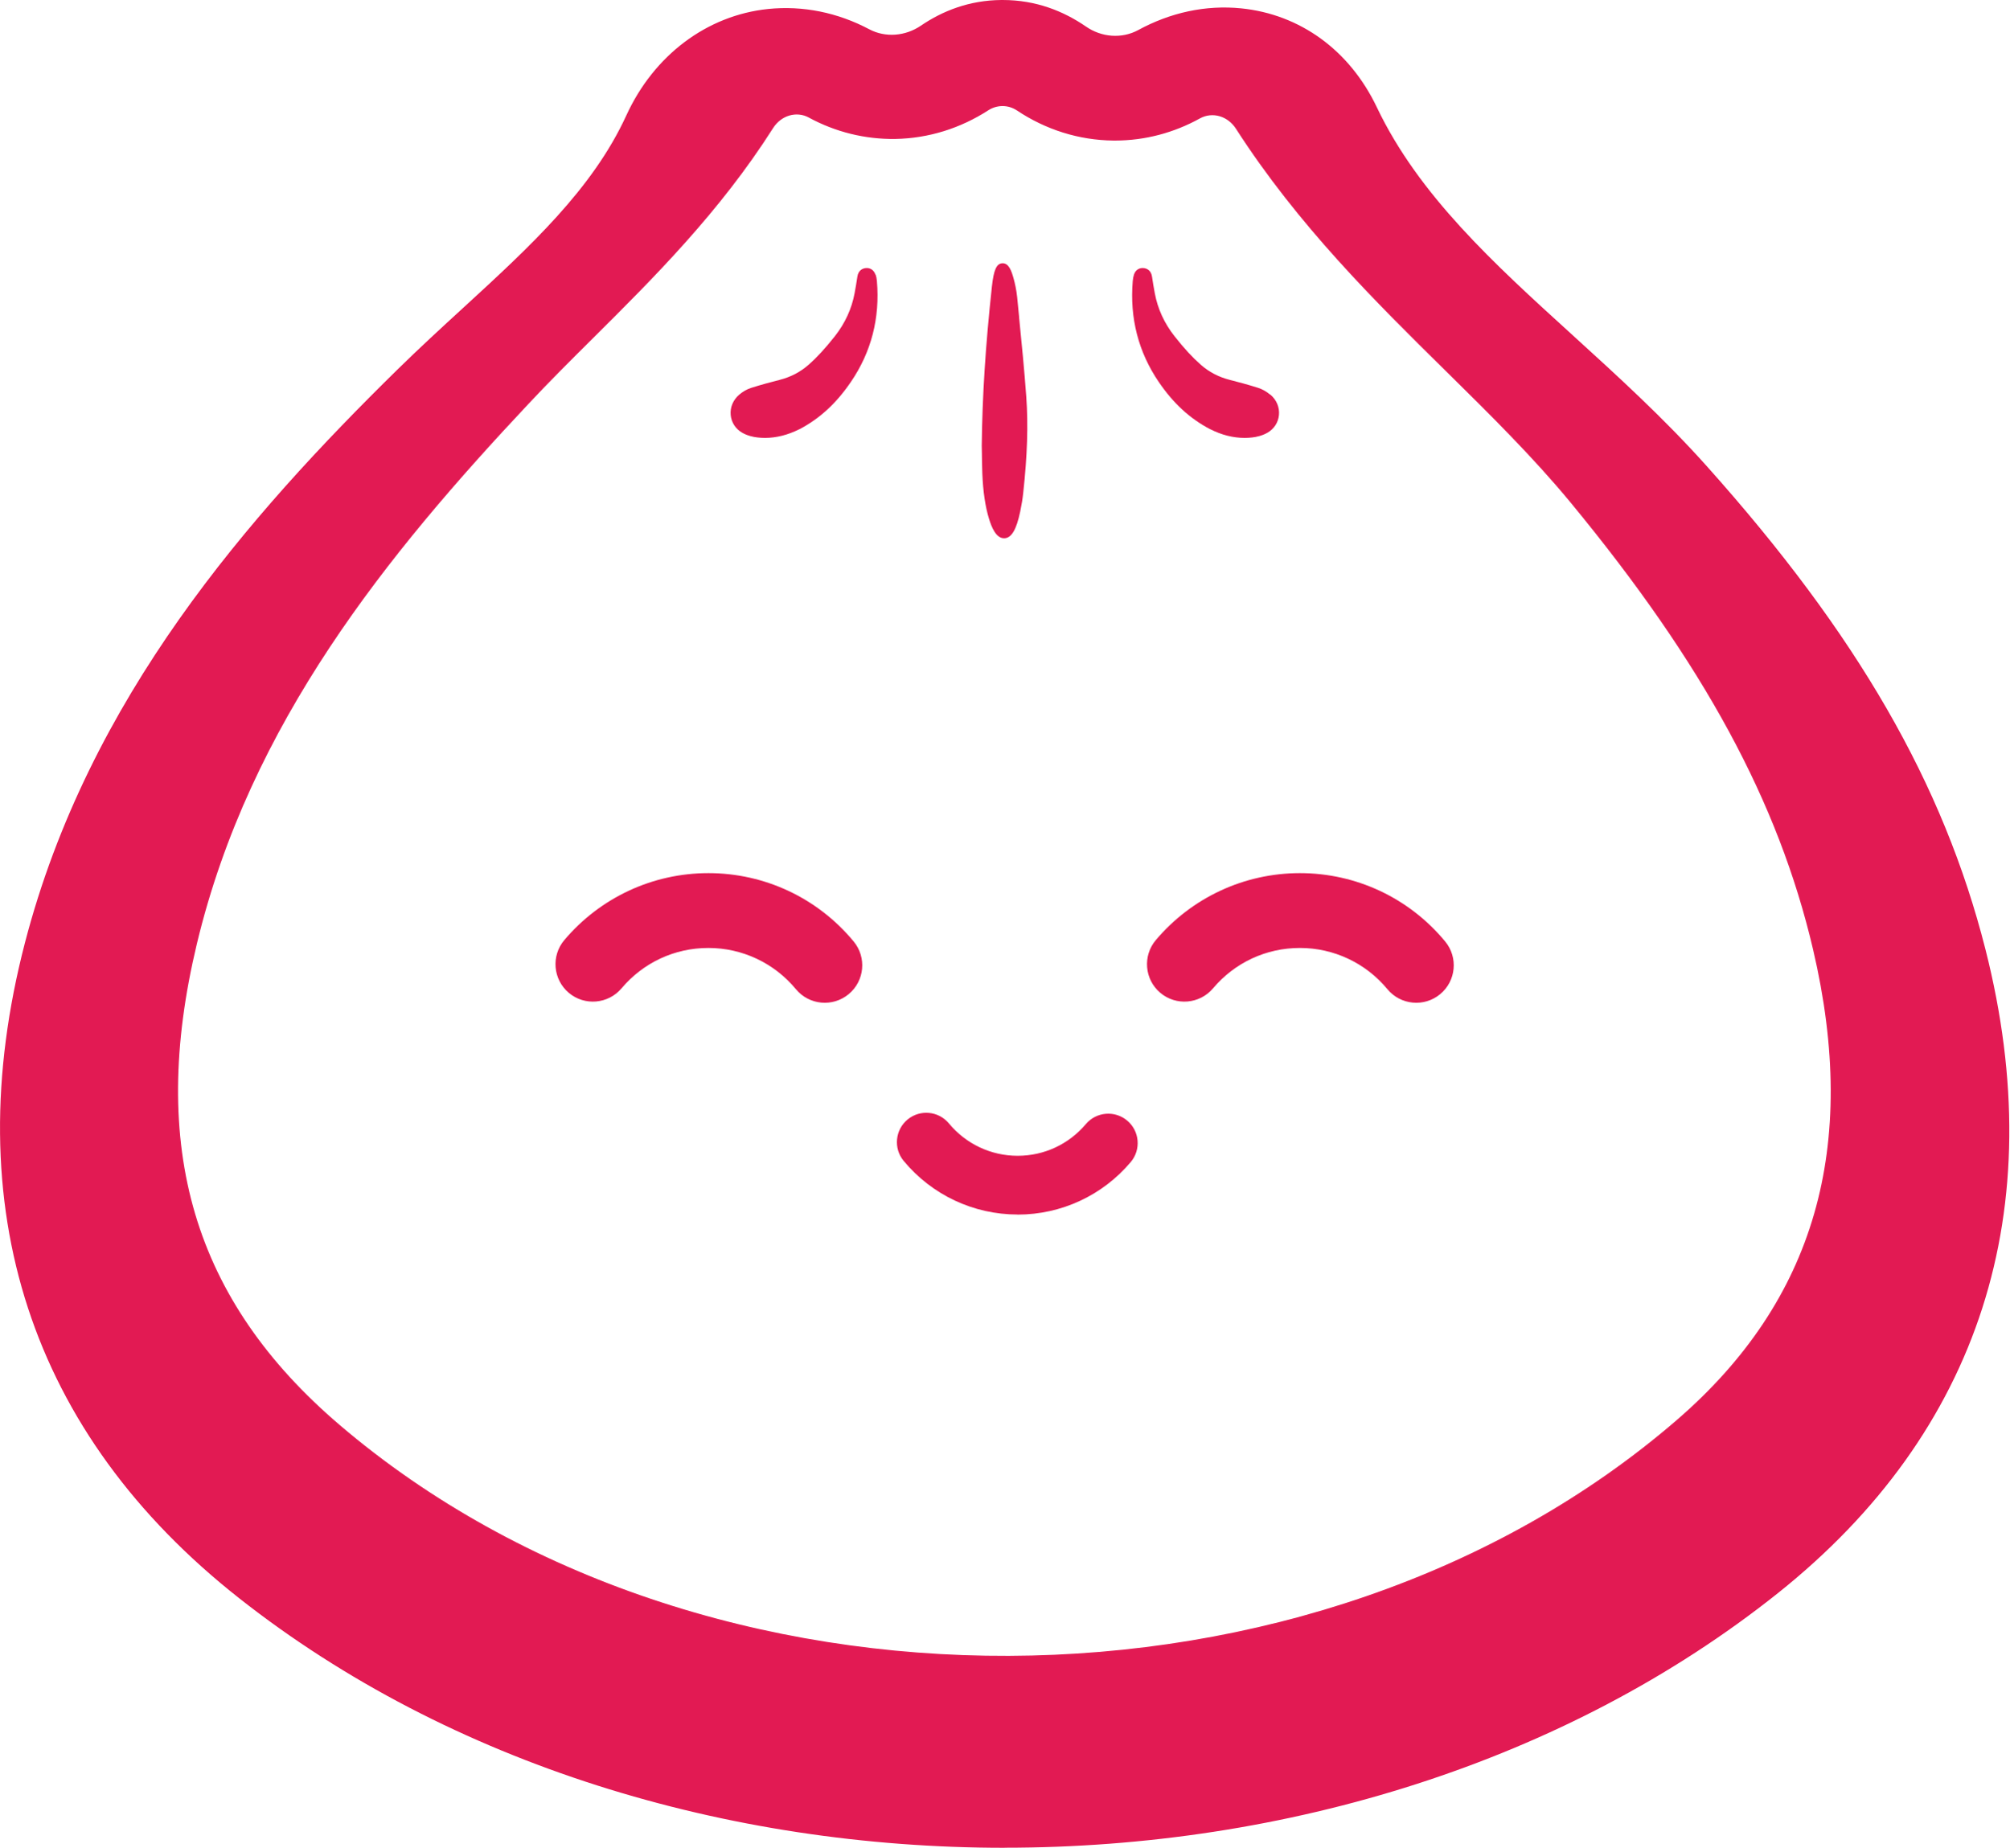
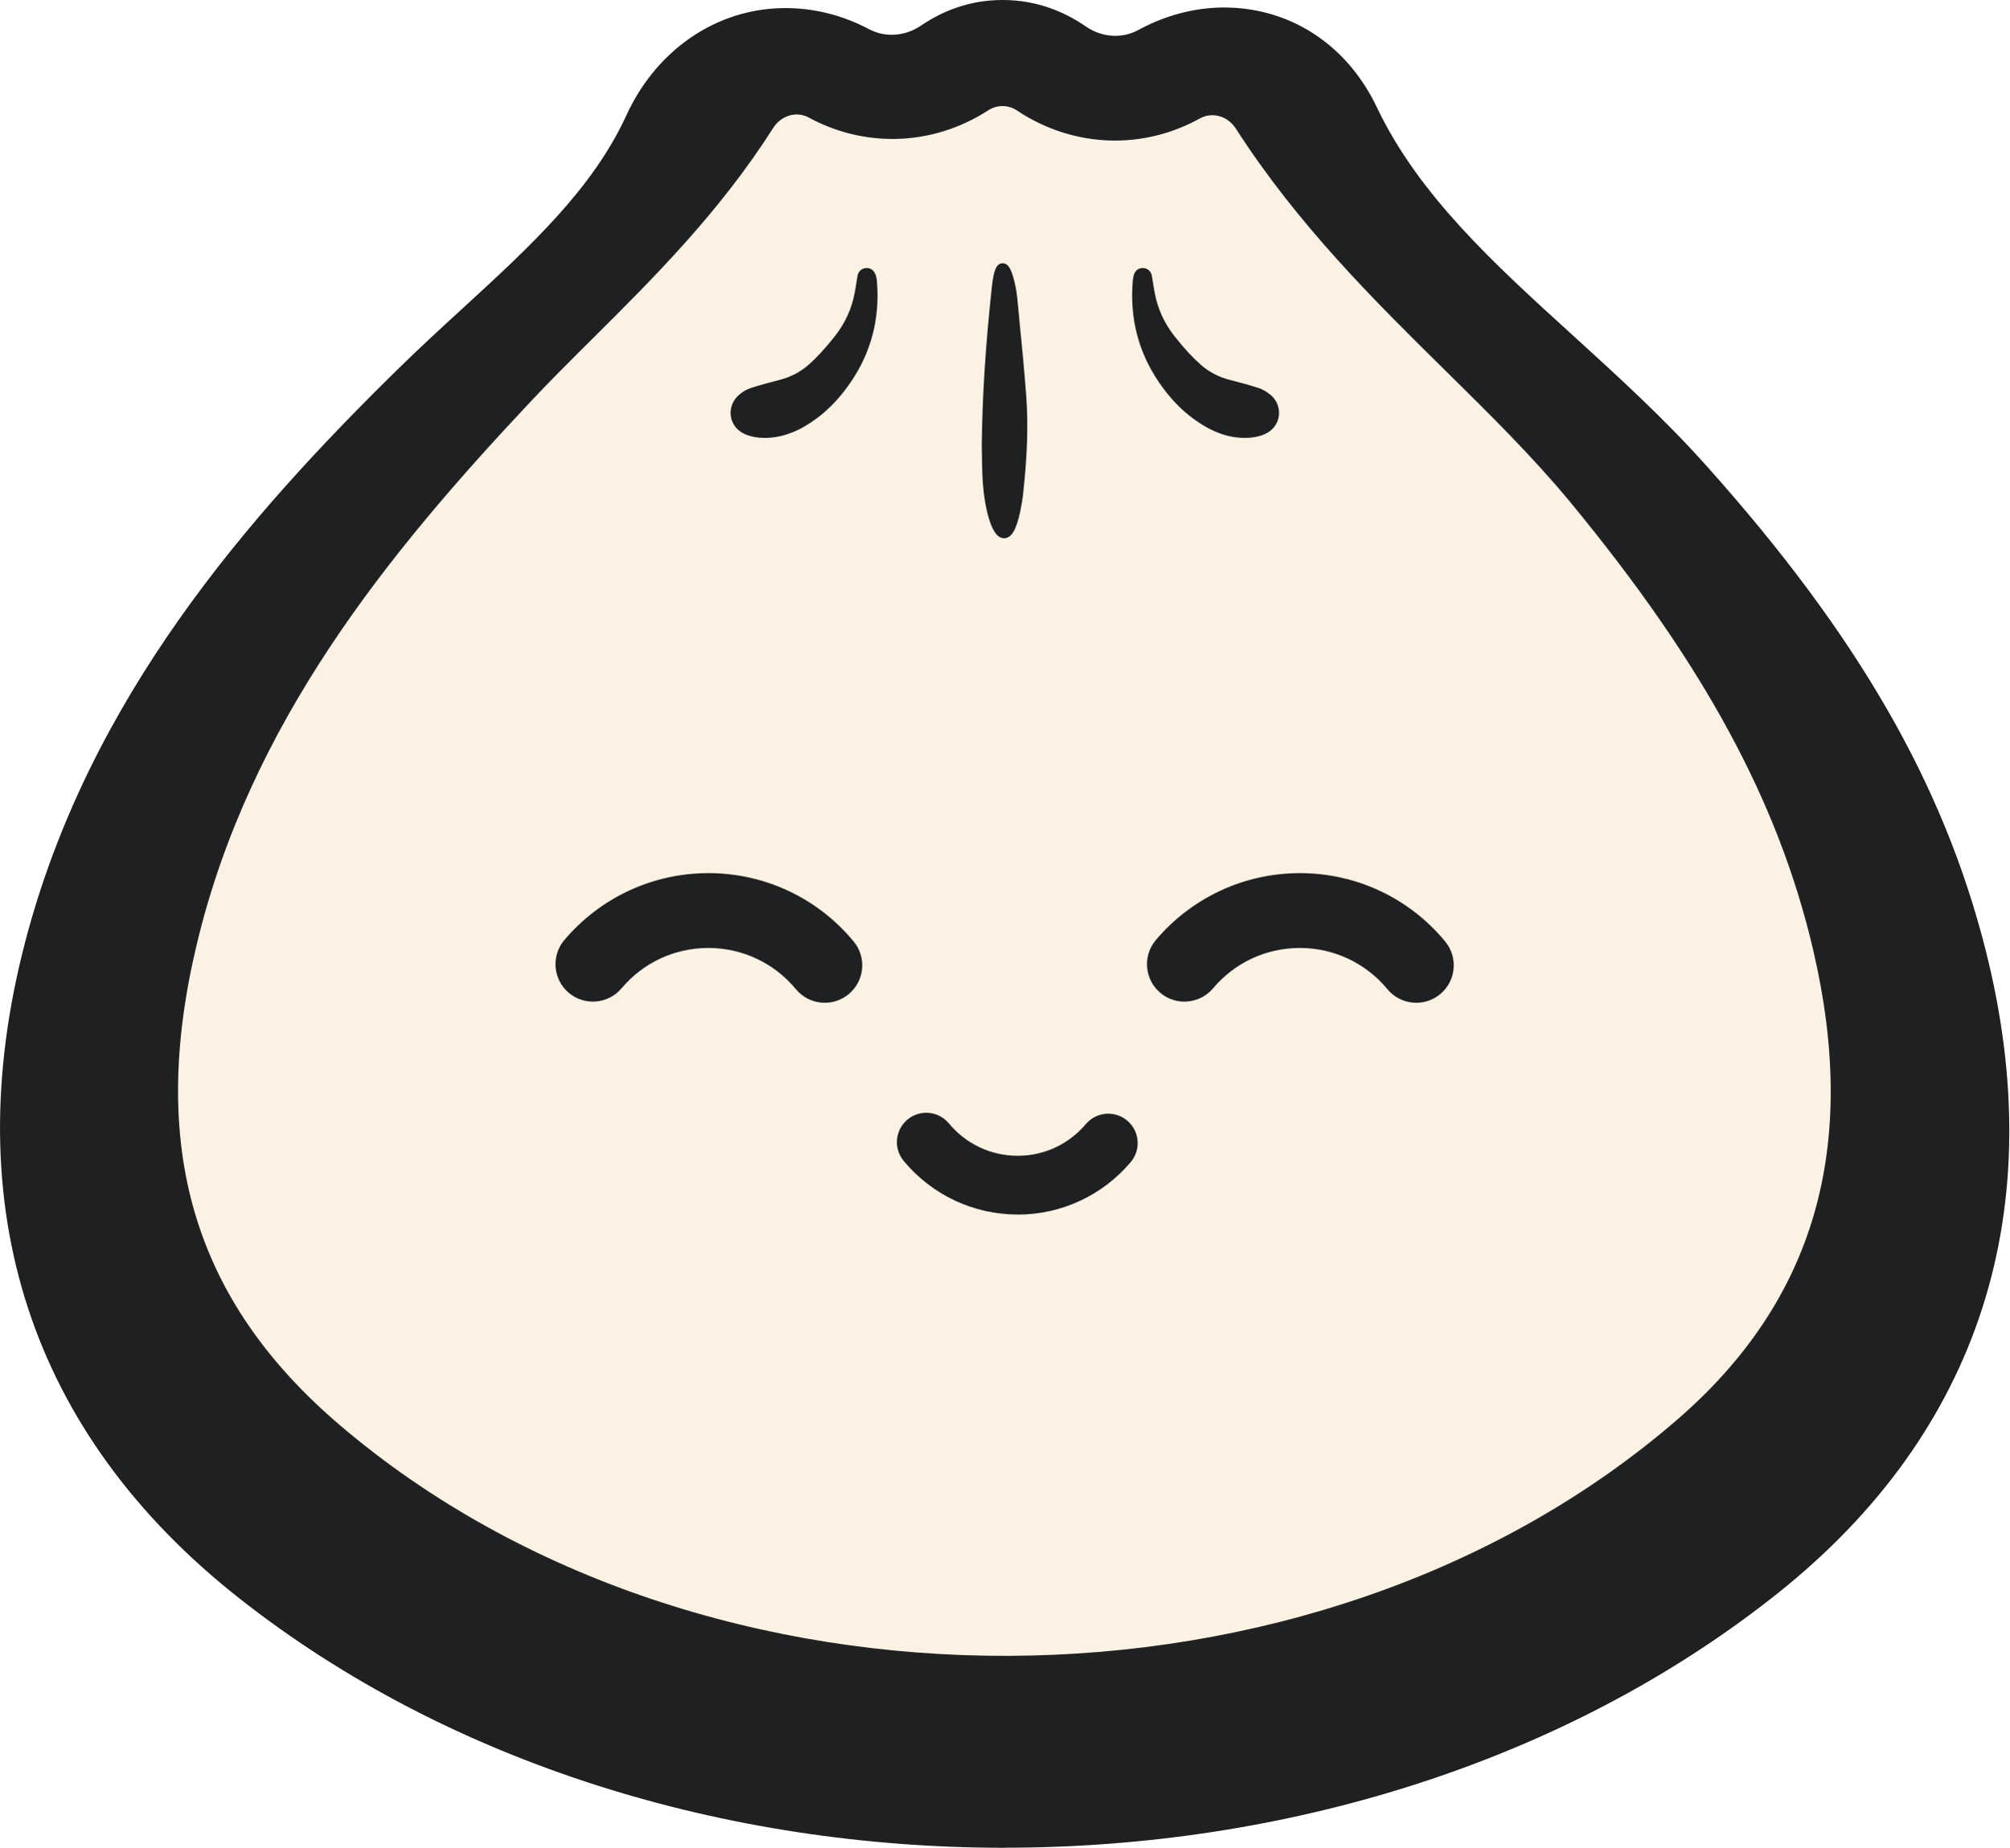
- <svg xmlns="http://www.w3.org/2000/svg" id="Layer_2" data-name="Layer 2" viewBox="0 0 310.83 285.93">
-   <defs>
-     <style>
-       .cls-1 {
-         fill: #e21a53;
-       }
-     </style>
-   </defs>
-   <g id="Layer_1-2" data-name="Layer 1">
+ <svg width="310.83" height="285.93" viewBox="0 0 310.83 285.93">
+   <path d="M155.41,268.65c-39.12,0-78.22-11.73-108.06-35.23-29.51-23.23-39.98-55.24-30.28-92.57,9-34.67,31.62-60.37,52.56-80.95,3.1-3.05,6.26-5.94,9.31-8.74,9.41-8.64,18.3-16.8,23.06-27.19,3.9-8.51,11.38-14.14,20.02-15.05,4.93-.51,9.85,.51,14.3,2.87,2.31,1.22,5.11,.97,7.27-.5,3.07-2.08,6.84-3.6,11.39-3.63,.06,0,.12,0,.17,0,4.72,0,8.61,1.58,11.78,3.76,2.18,1.51,5.03,1.75,7.36,.48,4.54-2.47,9.54-3.57,14.53-3.07,8.36,.85,15.34,5.94,19.17,13.97,5.91,12.41,16.47,22.02,27.65,32.2,6.34,5.77,12.9,11.75,18.97,18.53,21.25,23.78,33.38,44.82,39.32,68.21,9.34,36.77-.79,68.22-29.28,90.94-30.06,23.97-69.65,35.97-109.22,35.98Z" fill="#fbf2e3" />
+   <g>
+     <path d="M155.4,285.93c-42.86,0-85.69-12.85-118.38-38.6C4.7,221.88-6.77,186.81,3.85,145.92,13.71,107.94,38.49,79.78,61.43,57.24c3.4-3.34,6.85-6.51,10.2-9.58,10.31-9.46,20.04-18.4,25.26-29.79,4.27-9.33,12.47-15.49,21.93-16.48,5.4-.56,10.79,.56,15.66,3.14,2.53,1.34,5.6,1.06,7.97-.55C145.8,1.7,149.93,.04,154.92,0c.06,0,.13,0,.19,0,5.17,0,9.44,1.73,12.91,4.12,2.39,1.65,5.51,1.92,8.07,.53,4.97-2.71,10.45-3.91,15.91-3.36,9.16,.93,16.81,6.51,21,15.3,6.48,13.6,18.04,24.13,30.29,35.27,6.95,6.33,14.14,12.87,20.78,20.3,23.28,26.05,36.57,49.1,43.08,74.72,10.23,40.28-.86,74.73-32.08,99.63-32.93,26.26-76.31,39.41-119.65,39.41ZM125.13,18.19c-1.94-1.05-4.3-.31-5.53,1.63-8.27,13.01-18.52,23.22-27.86,32.51-3.49,3.47-6.79,6.75-9.95,10.13-21.83,23.25-43.15,49.46-51.33,83.57-7.55,31.51-.53,55.17,22.09,74.48,56.18,47.94,150.92,47.58,206.88-.79,21.33-18.44,28.22-42.25,21.06-72.79-5.36-22.87-16.92-44.19-37.48-69.13-5.79-7.02-12.41-13.56-19.43-20.48-10.86-10.71-22.8-22.5-32.38-37.41-1.25-1.94-3.62-2.66-5.56-1.59-4.01,2.22-8.5,3.43-13.14,3.43-.08,0-.16,0-.24,0-5.36-.05-10.51-1.7-14.94-4.66-1.35-.9-3.07-.9-4.43-.02-4.29,2.77-9.23,4.34-14.37,4.43-4.73,.07-9.3-1.09-13.38-3.3Zm6.75-5.11s0,0,0,0h0Z" fill="#1e2022" />
    <g>
-       <path class="cls-1" d="M155.4,285.93c-42.86,0-85.69-12.85-118.38-38.6C4.7,221.88-6.77,186.81,3.85,145.92,13.71,107.94,38.49,79.78,61.43,57.24c3.4-3.34,6.85-6.51,10.2-9.58,10.31-9.46,20.04-18.4,25.26-29.79,4.27-9.33,12.47-15.49,21.93-16.48,5.4-.56,10.79,.56,15.66,3.14,2.53,1.34,5.6,1.06,7.97-.55C145.8,1.7,149.93,.04,154.92,0c.06,0,.13,0,.19,0,5.17,0,9.44,1.73,12.91,4.12,2.39,1.65,5.51,1.92,8.07,.53,4.97-2.71,10.45-3.91,15.91-3.36,9.16,.93,16.81,6.51,21,15.3,6.48,13.6,18.04,24.13,30.29,35.27,6.95,6.33,14.14,12.87,20.78,20.3,23.28,26.05,36.57,49.1,43.08,74.72,10.23,40.28-.86,74.73-32.08,99.63-32.93,26.26-76.31,39.41-119.65,39.41ZM125.13,18.19c-1.94-1.05-4.3-.31-5.53,1.63-8.27,13.01-18.52,23.22-27.86,32.51-3.49,3.47-6.79,6.75-9.95,10.13-21.83,23.25-43.15,49.46-51.33,83.57-7.55,31.51-.53,55.17,22.09,74.48,56.18,47.94,150.92,47.58,206.88-.79,21.33-18.44,28.22-42.25,21.06-72.79-5.36-22.87-16.92-44.19-37.48-69.13-5.79-7.02-12.41-13.56-19.43-20.48-10.86-10.71-22.8-22.5-32.38-37.41-1.25-1.94-3.62-2.66-5.56-1.59-4.01,2.22-8.5,3.43-13.14,3.43-.08,0-.16,0-.24,0-5.36-.05-10.51-1.7-14.94-4.66-1.35-.9-3.07-.9-4.43-.02-4.29,2.77-9.23,4.34-14.37,4.43-4.73,.07-9.3-1.09-13.38-3.3Zm6.75-5.11s0,0,0,0h0Z" />
-       <g>
-         <path class="cls-1" d="M135.43,42.49c-.24-.72-.85-1.11-1.57-1-.39,.06-1.07,.31-1.22,1.31-.13,.86-.27,1.72-.43,2.57-.45,2.42-1.48,4.65-3.05,6.65-1.51,1.91-2.77,3.28-4.09,4.44-1.28,1.12-2.74,1.88-4.45,2.32-1.33,.34-2.91,.76-4.44,1.25-.63,.2-1.27,.57-1.82,1.04-.95,.81-1.43,1.96-1.32,3.15,.11,1.15,.75,2.15,1.78,2.74,.82,.47,1.72,.66,2.34,.73,.4,.05,.8,.07,1.2,.07,1.74,0,3.52-.45,5.3-1.34h.02c3.15-1.67,5.68-3.99,7.94-7.3,3.17-4.63,4.53-9.89,4.04-15.64-.03-.38-.1-.7-.2-1Z" />
-         <path class="cls-1" d="M196.5,61.07c-.55-.47-1.2-.84-1.82-1.04-1.53-.49-3.11-.91-4.44-1.25-1.71-.44-3.17-1.2-4.45-2.32-1.32-1.16-2.59-2.53-4.09-4.44-1.57-1.99-2.6-4.23-3.05-6.65-.16-.85-.3-1.71-.43-2.57-.15-1-.83-1.25-1.22-1.31-.72-.11-1.34,.28-1.57,1-.1,.3-.16,.64-.19,1-.48,5.75,.88,11.01,4.04,15.64,2.26,3.31,4.79,5.63,7.94,7.29h.02c1.78,.9,3.55,1.34,5.3,1.34,.4,0,.8-.02,1.2-.07,.62-.07,1.52-.26,2.34-.73,1.03-.59,1.67-1.59,1.78-2.74,.11-1.19-.37-2.34-1.32-3.15Z" />
-         <path class="cls-1" d="M157.67,49.14l-.31-3.15c-.12-1.17-.36-2.19-.54-2.85-.33-1.2-.75-2.48-1.79-2.4-.88,.07-1.3,1.05-1.58,3.6-1,9.29-1.48,16.89-1.57,24.63l.02,1.04c.01,.96,.03,2.13,.07,3.28,.11,2.77,.46,5.12,1.03,6.98,.4,1.3,1.08,3.02,2.33,3.02,.02,0,.04,0,.06,0,1.1-.05,1.85-1.32,2.44-4.13,.21-.99,.37-1.97,.47-2.92,.63-5.79,.78-10.49,.47-14.82-.3-4.16-.71-8.29-1.11-12.29Z" />
-       </g>
-       <g>
-         <path class="cls-1" d="M157.44,187.94c-6.84,0-13.27-3.03-17.64-8.3-1.6-1.93-1.33-4.8,.6-6.4,1.93-1.6,4.8-1.33,6.4,.6,2.63,3.18,6.51,5.01,10.63,5.01s7.92-1.79,10.55-4.9c1.62-1.92,4.49-2.16,6.41-.54,1.92,1.62,2.16,4.49,.54,6.41-4.36,5.17-10.74,8.13-17.5,8.13Z" />
-         <path class="cls-1" d="M109.59,135.11c8.72,0,16.91,3.85,22.47,10.57,2.04,2.46,1.7,6.12-.77,8.16-2.46,2.04-6.12,1.7-8.16-.77-3.35-4.05-8.29-6.38-13.54-6.38s-10.09,2.28-13.44,6.25c-2.06,2.44-5.72,2.75-8.16,.69-2.44-2.06-2.75-5.72-.69-8.16,5.56-6.58,13.68-10.36,22.29-10.36Z" />
-         <path class="cls-1" d="M201.1,135.11c8.72,0,16.91,3.85,22.47,10.57,2.04,2.46,1.7,6.12-.77,8.16-2.46,2.04-6.12,1.7-8.16-.77-3.35-4.05-8.29-6.38-13.54-6.38s-10.09,2.28-13.44,6.25c-2.06,2.44-5.72,2.75-8.16,.69-2.44-2.06-2.75-5.72-.69-8.16,5.56-6.58,13.68-10.36,22.29-10.36Z" />
-       </g>
+       <path d="M135.43,42.49c-.24-.72-.85-1.11-1.57-1-.39,.06-1.07,.31-1.22,1.31-.13,.86-.27,1.72-.43,2.57-.45,2.42-1.48,4.65-3.05,6.65-1.51,1.91-2.77,3.28-4.09,4.44-1.28,1.12-2.74,1.88-4.45,2.32-1.33,.34-2.91,.76-4.44,1.25-.63,.2-1.27,.57-1.82,1.04-.95,.81-1.43,1.96-1.32,3.15,.11,1.15,.75,2.15,1.78,2.74,.82,.47,1.72,.66,2.34,.73,.4,.05,.8,.07,1.2,.07,1.74,0,3.52-.45,5.3-1.34h.02c3.15-1.67,5.68-3.99,7.94-7.3,3.17-4.63,4.53-9.89,4.04-15.64-.03-.38-.1-.7-.2-1Z" fill="#1e2022" />
+       <path d="M196.5,61.07c-.55-.47-1.2-.84-1.82-1.04-1.53-.49-3.11-.91-4.44-1.25-1.71-.44-3.17-1.2-4.45-2.32-1.32-1.16-2.59-2.53-4.09-4.44-1.57-1.99-2.6-4.23-3.05-6.65-.16-.85-.3-1.71-.43-2.57-.15-1-.83-1.25-1.22-1.31-.72-.11-1.34,.28-1.57,1-.1,.3-.16,.64-.19,1-.48,5.75,.88,11.01,4.04,15.64,2.26,3.31,4.79,5.63,7.94,7.29h.02c1.78,.9,3.55,1.34,5.3,1.34,.4,0,.8-.02,1.2-.07,.62-.07,1.52-.26,2.34-.73,1.03-.59,1.67-1.59,1.78-2.74,.11-1.19-.37-2.34-1.32-3.15Z" fill="#1e2022" />
+       <path d="M157.67,49.14l-.31-3.15c-.12-1.17-.36-2.19-.54-2.85-.33-1.2-.75-2.48-1.79-2.4-.88,.07-1.3,1.05-1.58,3.6-1,9.29-1.48,16.89-1.57,24.63l.02,1.04c.01,.96,.03,2.13,.07,3.28,.11,2.77,.46,5.12,1.03,6.98,.4,1.3,1.08,3.02,2.33,3.02,.02,0,.04,0,.06,0,1.1-.05,1.85-1.32,2.44-4.13,.21-.99,.37-1.97,.47-2.92,.63-5.79,.78-10.49,.47-14.82-.3-4.16-.71-8.29-1.11-12.29Z" fill="#1e2022" />
+     </g>
+     <g>
+       <path d="M157.44,187.94c-6.84,0-13.27-3.03-17.64-8.3-1.6-1.93-1.33-4.8,.6-6.4,1.93-1.6,4.8-1.33,6.4,.6,2.63,3.18,6.51,5.01,10.63,5.01s7.92-1.79,10.55-4.9c1.62-1.92,4.49-2.16,6.41-.54,1.92,1.62,2.16,4.49,.54,6.41-4.36,5.17-10.74,8.13-17.5,8.13Z" fill="#1e2022" />
+       <path d="M109.59,135.11c8.72,0,16.91,3.85,22.47,10.57,2.04,2.46,1.7,6.12-.77,8.16-2.46,2.04-6.12,1.7-8.16-.77-3.35-4.05-8.29-6.38-13.54-6.38s-10.09,2.28-13.44,6.25c-2.06,2.44-5.72,2.75-8.16,.69-2.44-2.06-2.75-5.72-.69-8.16,5.56-6.58,13.68-10.36,22.29-10.36Z" fill="#1e2022" />
+       <path d="M201.1,135.11c8.72,0,16.91,3.85,22.47,10.57,2.04,2.46,1.7,6.12-.77,8.16-2.46,2.04-6.12,1.7-8.16-.77-3.35-4.05-8.29-6.38-13.54-6.38s-10.09,2.28-13.44,6.25c-2.06,2.44-5.72,2.75-8.16,.69-2.44-2.06-2.75-5.72-.69-8.16,5.56-6.58,13.68-10.36,22.29-10.36Z" fill="#1e2022" />
    </g>
  </g>
</svg>
